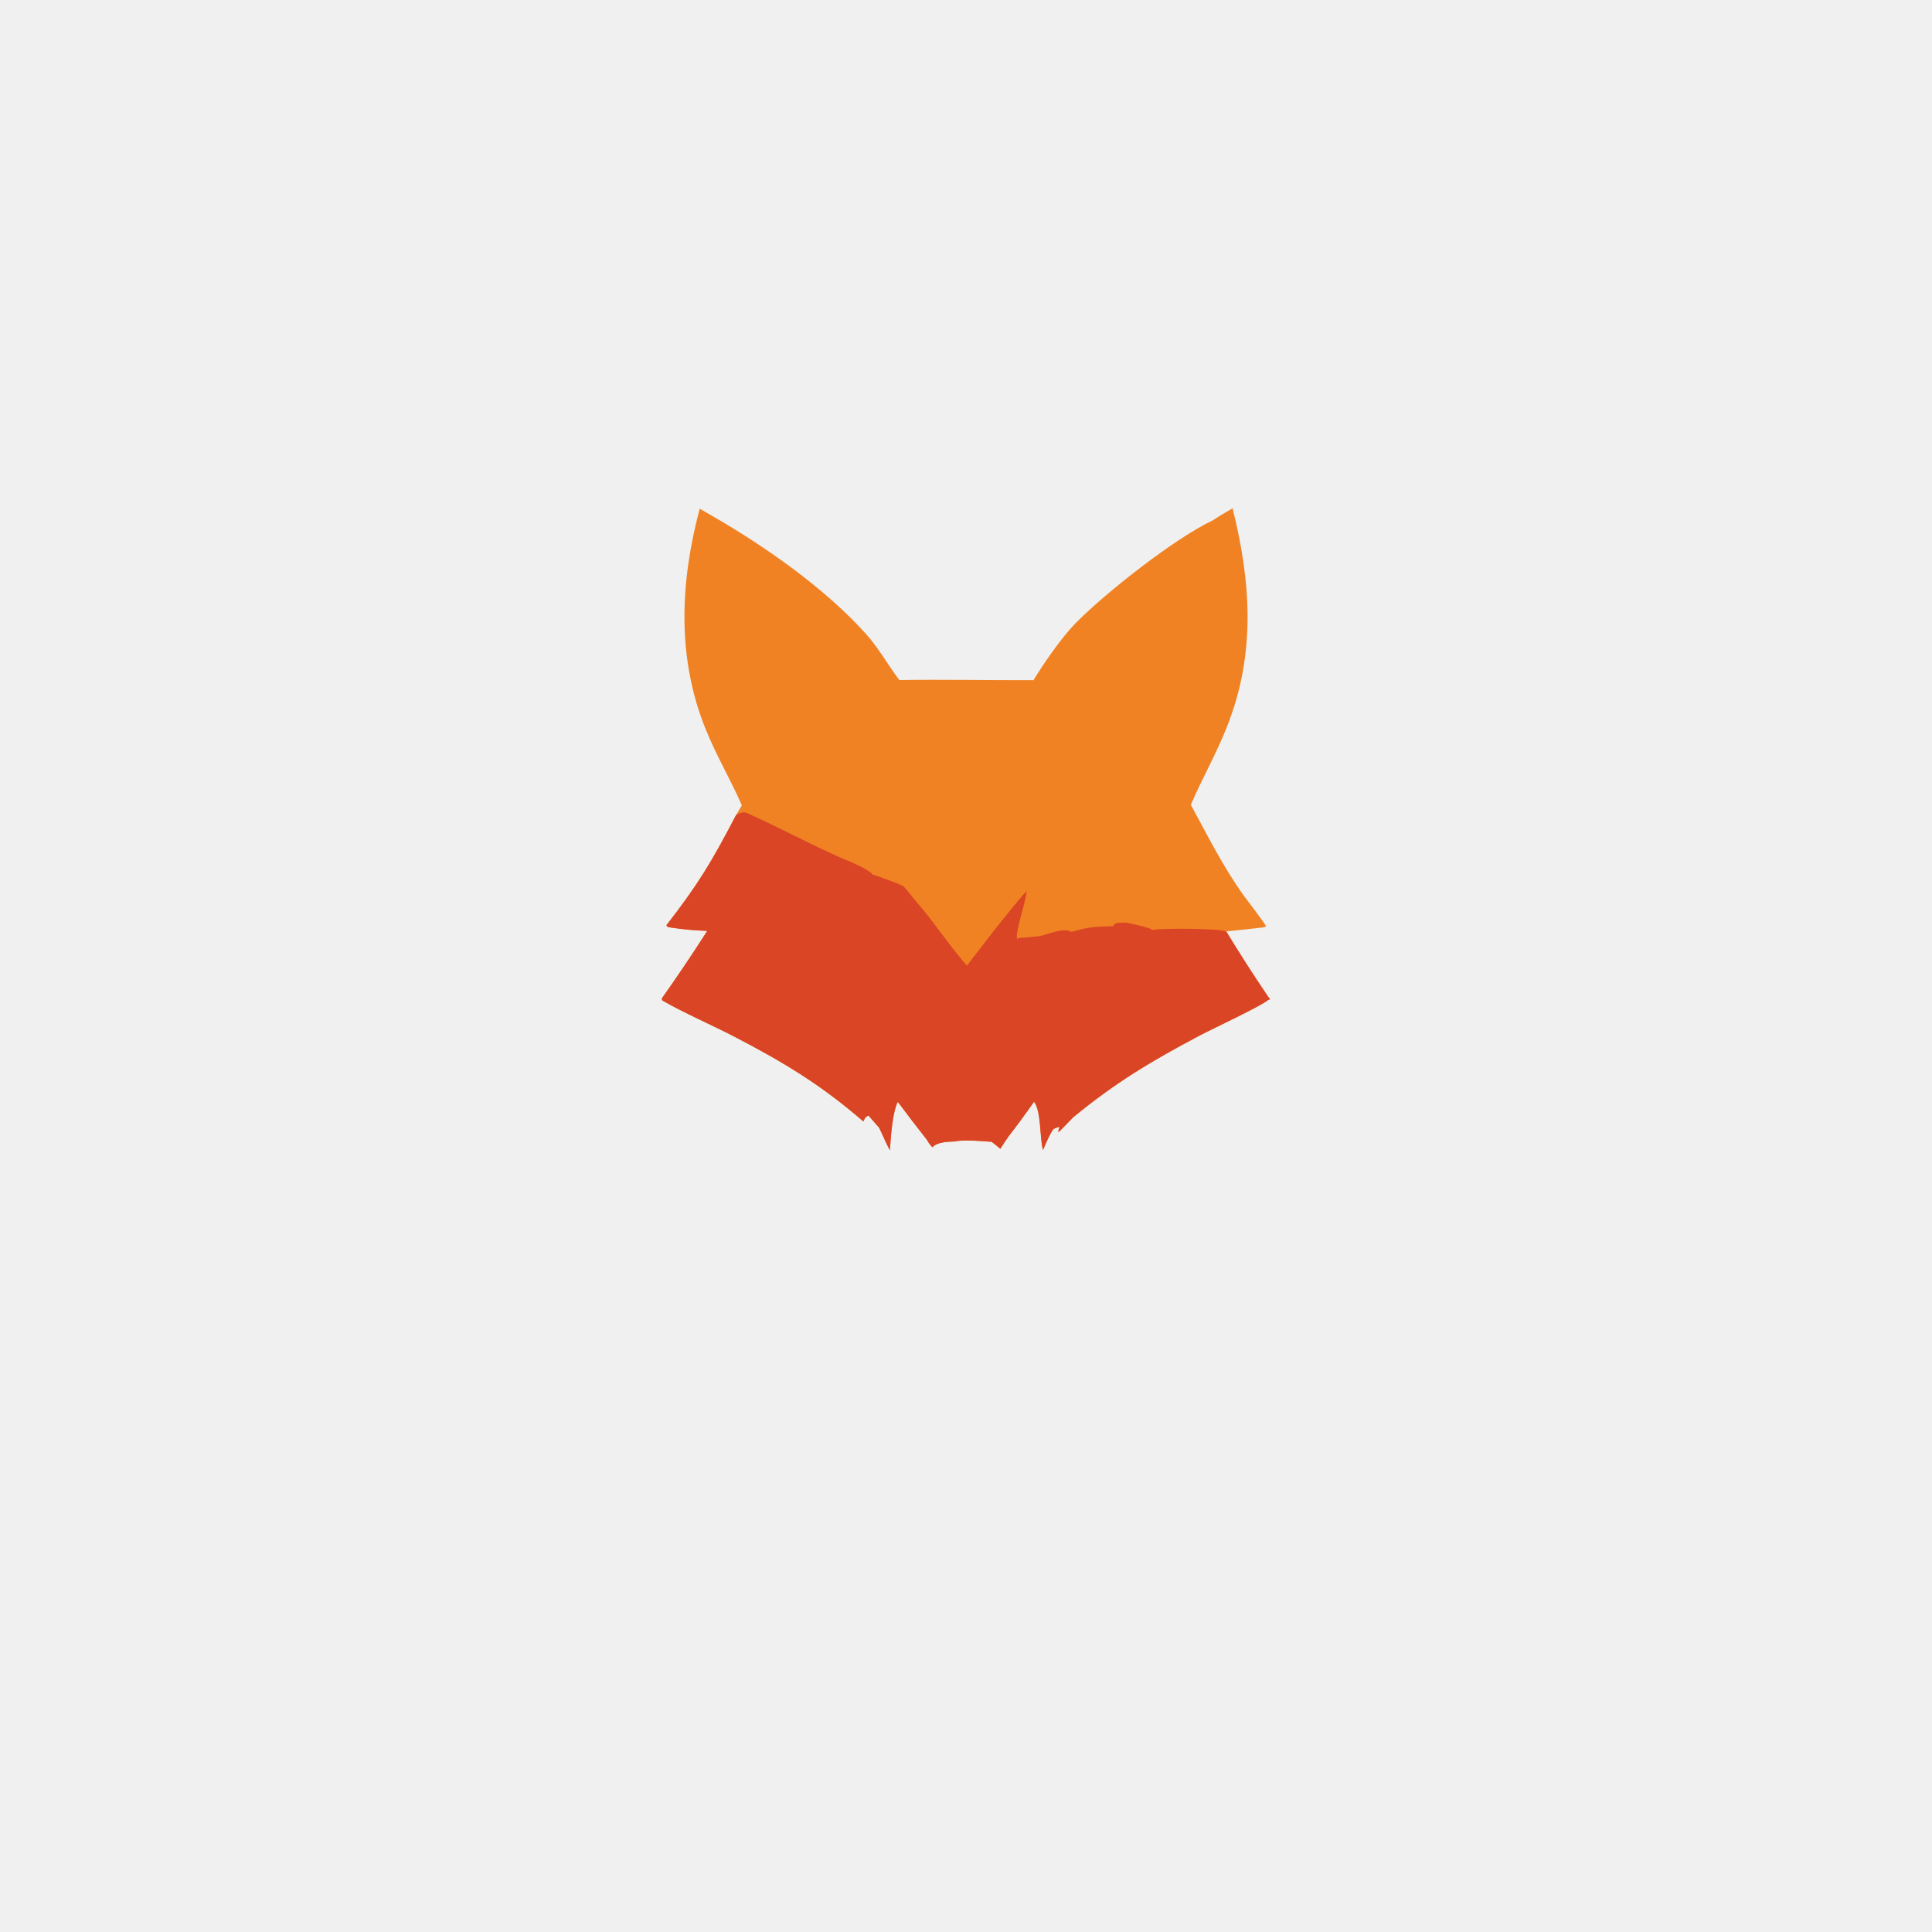
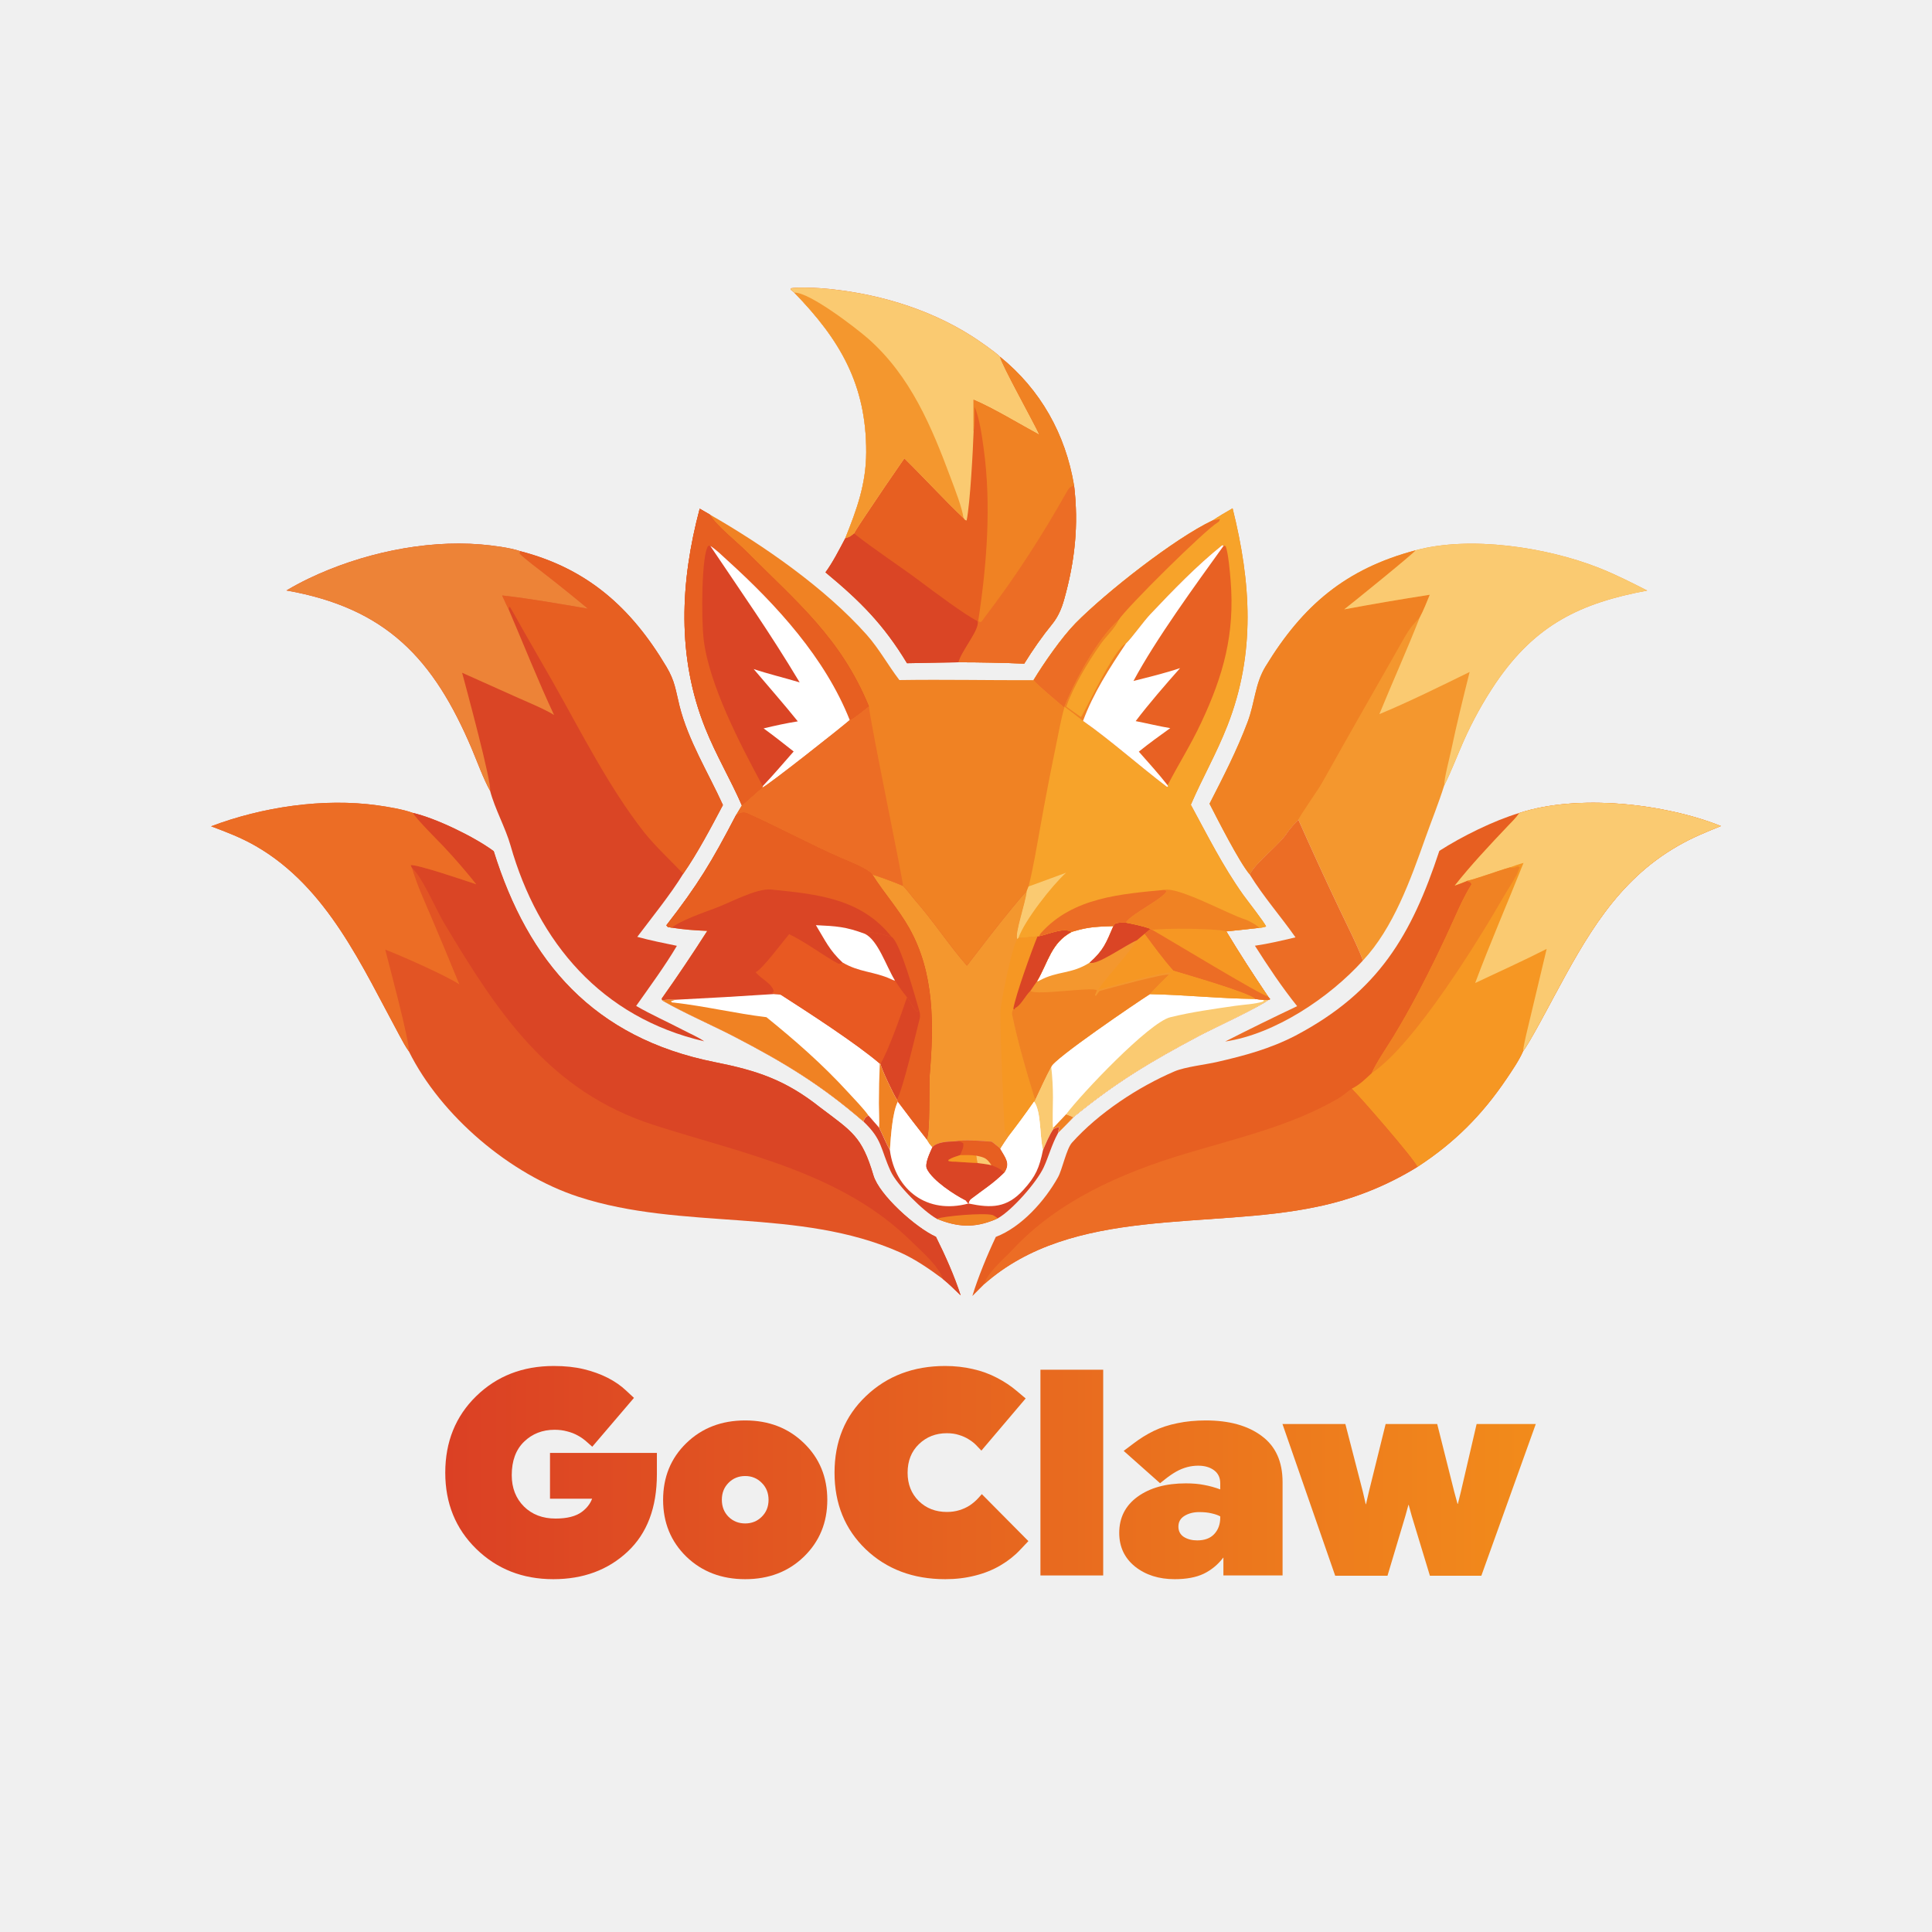
<svg xmlns="http://www.w3.org/2000/svg" width="1024" height="1024" viewBox="0 0 1024 1024" fill="none">
  <g clip-path="url(#clip0_1_7)">
    <path d="M642.66 275.875C646.285 273.484 649.53 271.577 653.305 269.414C663.04 308.476 665.637 346.107 650.568 384.565C644.626 399.73 637.31 412.278 631.161 426.543C639.957 442.735 648.1 459.021 658.812 474.125C660.616 476.668 670.451 489.204 671.06 491.095C669.73 491.435 668.803 491.747 667.418 491.781C661.593 492.455 655.768 493.079 649.937 493.659C657.393 505.997 664 516.185 672.071 528.161L673.171 529.599C672.836 529.743 672.517 529.961 672.154 530.005C668.373 533.299 642.582 545.292 635.936 548.808C609.938 562.579 591.429 573.641 568.866 592.149C567.939 593.074 561.354 599.951 561.025 600.118C560.852 598.92 561.109 598.814 561.511 597.644L561.058 597.282L558.383 598.379C556.25 601.238 554.317 606.154 552.804 609.553C550.972 602.754 551.966 589.318 548.079 583.912C543.751 590.132 539.271 596.234 534.63 602.225C533.089 604.409 531.614 606.639 530.201 608.907C528.649 607.525 527.247 606.455 525.594 605.184C519.735 604.783 511.347 603.941 505.784 605.006C502.131 605.162 496.813 605.29 494.181 608.071C492.605 606.455 492.323 605.886 491.123 603.93C485.941 597.348 480.846 590.7 475.84 583.979C472.89 589.998 472.184 602.665 471.658 609.659C469.873 606.482 467.712 601.3 465.962 597.733L460.289 591.246C458.405 592.277 458.507 592.483 457.597 594.395C435.301 575.085 415.656 563.17 389.19 549.427C378.003 543.62 362.062 536.637 351.646 530.602L351.011 530.228L350.699 529.298C359.039 517.522 367.098 505.546 374.872 493.386C368.514 493.129 362.394 492.7 356.11 491.692C354.096 491.301 354.033 491.669 353.18 490.443C370.072 468.675 377.164 456.894 390.122 431.996L393.204 426.865C387.21 413.081 379.712 400.66 373.847 386.055C358.63 348.158 360.538 308.35 370.861 269.622L376.217 272.714C404.723 289.034 437.337 311.681 459.389 336.462C465.92 343.801 470.852 352.878 476.695 360.445C500.919 360.091 523.835 360.586 547.772 360.517C553.161 351.602 562.79 337.705 570.167 330.225C586.152 314.015 622.627 285.334 642.66 275.875Z" fill="#F08223" />
    <path d="M390.122 431.996C392.298 430.884 393.79 429.99 396.235 431.078C413.102 438.581 429.309 447.517 446.267 454.885C451.166 457.013 458.206 459.632 462.157 463.025L462.328 463.483C466.293 464.707 474.766 467.792 478.595 469.539C480.41 471.138 483.367 475.284 485.256 477.436C494.702 488.196 503.142 501.193 512.492 511.815C520.316 501.634 528.213 491.246 536.367 481.34C538.026 479.325 542.377 473.996 544.181 472.326C543.667 478.209 537.663 495.18 539.176 497.66L539.785 497.159C543.013 496.991 546.627 496.562 549.905 496.289L550.715 496.211C555.524 495.208 563.694 491.385 567.972 493.926L569.749 493.414C577.411 491.145 582.169 491.162 590.083 490.844L590.759 489.73C592.351 488.825 594.764 489.028 596.702 488.998C601.058 489.858 605.604 490.772 609.798 492.271L610.748 492.873C616.154 491.903 645.229 492.043 649.937 493.659C657.393 505.997 664 516.185 672.071 528.161L673.171 529.599C672.836 529.743 672.517 529.961 672.154 530.005C668.373 533.299 642.582 545.292 635.936 548.808C609.938 562.579 591.429 573.641 568.866 592.149C567.939 593.074 561.354 599.951 561.025 600.118C560.852 598.92 561.109 598.814 561.511 597.644L561.058 597.282L558.383 598.379C556.25 601.238 554.317 606.154 552.804 609.553C550.972 602.754 551.966 589.318 548.079 583.912C543.751 590.132 539.271 596.234 534.63 602.225C533.089 604.409 531.614 606.639 530.201 608.907C528.649 607.525 527.247 606.455 525.594 605.184C519.735 604.783 511.347 603.941 505.784 605.006C502.131 605.162 496.813 605.29 494.181 608.071C492.605 606.455 492.323 605.886 491.123 603.93C485.941 597.348 480.846 590.7 475.84 583.979C472.89 589.998 472.184 602.665 471.658 609.659C469.873 606.482 467.712 601.3 465.962 597.733L460.289 591.246C458.405 592.277 458.507 592.483 457.597 594.395C435.301 575.085 415.656 563.17 389.19 549.427C378.003 543.62 362.062 536.637 351.646 530.602L351.011 530.228L350.699 529.298C359.039 517.522 367.098 505.546 374.872 493.386C368.514 493.129 362.394 492.7 356.11 491.692C354.096 491.301 354.033 491.669 353.18 490.443C370.072 468.675 377.164 456.894 390.122 431.996Z" fill="#DA4525" />
+     <path d="M596.701 488.998C601.058 489.858 605.604 490.772 609.798 492.271L610.748 492.873C616.154 491.903 645.229 492.043 649.937 493.659C657.393 505.997 664 516.185 672.07 528.161L673.171 529.599C672.836 529.743 672.517 529.961 672.154 530.005C668.373 533.299 642.582 545.292 635.936 548.808C609.938 562.579 591.429 573.641 568.866 592.149C567.939 593.074 561.354 599.951 561.025 600.118C560.852 598.92 561.109 598.814 561.511 597.644L561.058 597.282L558.383 598.379C556.25 601.238 554.317 606.154 552.804 609.553C550.972 602.754 551.966 589.318 548.079 583.912L548.766 582.736C548.542 582.33 548.207 581.733 548.062 581.254C543.728 567.043 539.377 552.191 536.39 537.657C536.183 536.659 536.674 535.573 537.071 534.77L537.937 534.988L537.942 534.347C541.019 533.093 543.214 528.111 546.074 525.274C547.236 523.535 548.347 521.847 549.587 520.169C555.669 509.759 557.076 499.834 567.972 493.926L569.748 493.414C577.411 491.145 582.169 491.162 590.083 490.844L590.759 489.73C592.351 488.825 594.764 489.028 596.701 488.998Z" fill="#F4972E" />
+     <path d="M609.474 526.912C628.128 527.286 646.43 529.259 665.173 529.465C666.81 529.688 668.183 529.888 669.848 529.961L672.154 530.005C668.373 533.299 642.582 545.292 635.936 548.808C609.938 562.579 591.429 573.641 568.866 592.149C567.939 593.074 561.354 599.951 561.025 600.118C560.852 598.92 561.109 598.814 561.511 597.644L561.058 597.282L558.383 598.379C556.25 601.238 554.317 606.154 552.804 609.553C550.972 602.754 551.966 589.318 548.079 583.912L548.766 582.736C551.441 577.002 554.172 570.977 557.166 565.427C558.288 561.37 602.555 531.293 609.474 526.912Z" fill="white" />
+     <path d="M669.848 529.961L672.154 530.005C668.373 533.299 642.582 545.292 635.936 548.808C609.938 562.579 591.429 573.641 568.866 592.149C567.671 591.553 566.308 591.09 565.046 590.611C573.088 579.85 608.994 541.959 620.27 539.162C631.345 536.409 643.425 534.753 654.718 533.109C659.499 532.413 664.922 532.268 669.513 530.83L669.848 529.961Z" fill="#FACA71" />
+     <path d="M548.766 582.736C551.441 577.002 554.172 570.977 557.166 565.427C557.774 570.788 558.082 576.183 558.087 581.583C558.098 584.157 557.724 596.234 558.154 597.9L558.383 598.379C556.25 601.238 554.317 606.154 552.804 609.553C550.972 602.754 551.966 589.318 548.079 583.912L548.766 582.736Z" fill="#FACA71" />
+     <path d="M565.046 590.611C566.308 591.09 567.671 591.553 568.866 592.149C567.939 593.074 561.354 599.951 561.025 600.118C560.852 598.92 561.109 598.814 561.511 597.644L561.058 597.282L558.383 598.379L558.154 597.9L565.046 590.611Z" fill="#F08223" />
+     <path d="M546.074 525.274C549.978 527.687 577.808 522.995 581.393 524.834L580.315 527.609L580.885 527.782L582.711 525.285C587.201 524.014 617.388 515.755 619.494 516.653C616.573 519.634 612.11 523.886 609.474 526.912C602.555 531.293 558.288 561.37 557.166 565.427C554.172 570.977 551.441 577.002 548.766 582.736C548.542 582.329 548.207 581.733 548.062 581.254C543.728 567.043 539.377 552.191 536.39 537.657C536.183 536.659 536.674 535.573 537.071 534.77L537.937 534.988L537.942 534.347C541.019 533.093 543.214 528.111 546.074 525.274Z" fill="#F08223" />
+     <path d="M609.798 492.271L610.748 492.873C616.154 491.903 645.229 492.043 649.937 493.659C657.393 505.997 664 516.185 672.07 528.161L673.171 529.599C672.836 529.743 672.517 529.961 672.154 530.005L669.848 529.961C668.183 529.888 666.809 529.688 665.173 529.465C662.894 526.372 627.659 516.263 621.867 514.479C616.349 508.31 611.53 501.606 606.609 494.957L609.798 492.271Z" fill="#F69723" />
+     <path d="M609.798 492.271L610.748 492.873C618.315 497.136 669.004 527.927 672.07 528.161L673.171 529.599C672.836 529.743 672.517 529.961 672.154 530.005L669.848 529.961C668.183 529.888 666.809 529.688 665.173 529.465C662.894 526.372 627.659 516.263 621.867 514.479C616.349 508.31 611.53 501.606 606.609 494.957L609.798 492.271Z" fill="#EC6D25" />
+     <path d="M606.609 494.957C611.53 501.606 616.349 508.31 621.867 514.479C627.659 516.263 662.894 526.372 665.173 529.465C646.43 529.259 628.128 527.286 609.474 526.912C612.11 523.886 616.573 519.634 619.494 516.653L620.354 516.196L620.46 515.488C617.036 514.841 587.76 523.05 581.957 524.566C586.945 517.461 599.304 504.108 602.566 498.368C603.928 497.248 605.28 496.111 606.609 494.957Z" fill="#F69723" />
+     <path d="M567.972 493.926L569.748 493.414C577.411 491.145 582.169 491.162 590.083 490.844C586.219 499.822 585.012 503.54 577.484 510.255C567.727 516.441 560.589 514.501 551.056 519.656C550.123 520.164 550.536 520.024 549.587 520.169C555.669 509.759 557.076 499.834 567.972 493.926Z" fill="white" />
+     <path d="M596.702 488.998C601.058 489.858 605.604 490.772 609.798 492.271L606.609 494.957C605.28 496.111 603.928 497.248 602.566 498.368C596.338 501.021 581.522 511.804 577.484 510.255C585.012 503.54 586.219 499.822 590.083 490.844L590.759 489.73C592.351 488.825 594.764 489.028 596.702 488.998Z" fill="#DA4525" />
+     <path d="M462.328 463.483C466.293 464.707 474.766 467.792 478.595 469.539C480.41 471.138 483.367 475.284 485.256 477.436C494.702 488.196 503.142 501.193 512.491 511.815C520.316 501.634 528.213 491.246 536.367 481.34C538.026 479.325 542.377 473.996 544.18 472.326C543.667 478.209 537.663 495.18 539.176 497.66L539.785 497.159C543.013 496.991 546.627 496.562 549.905 496.289L550.715 496.211C555.524 495.208 563.694 491.385 567.972 493.926C557.076 499.834 555.669 509.759 549.587 520.169C548.347 521.847 547.235 523.535 546.074 525.274C543.214 528.111 541.019 533.093 537.942 534.347L537.936 534.988L537.071 534.77C536.674 535.573 536.183 536.659 536.389 537.657C539.377 552.191 543.728 567.043 548.062 581.254C548.207 581.733 548.542 582.33 548.766 582.736L548.079 583.912C543.75 590.132 539.271 596.234 534.63 602.225C533.089 604.409 531.614 606.639 530.201 608.907C528.649 607.525 527.247 606.455 525.594 605.184C519.735 604.783 511.347 603.941 505.784 605.006C502.131 605.162 496.813 605.29 494.181 608.071C492.605 606.455 492.322 605.886 491.123 603.93C493.17 600.23 492.287 575.597 492.77 569.735C494.962 543.146 495.383 515.722 481.815 491.736C476.29 481.971 468.542 473.265 462.602 463.919L462.328 463.483Z" fill="#F4972E" />
+     <path d="M550.715 496.211C555.524 495.208 563.694 491.385 567.972 493.926C557.076 499.834 555.669 509.759 549.587 520.169C548.347 521.847 547.235 523.535 546.074 525.274C543.214 528.111 541.019 533.093 537.942 534.347L537.936 534.988L537.071 534.77C536.674 535.573 536.183 536.659 536.39 537.657C539.377 552.191 543.728 567.043 548.062 581.254C548.207 581.733 548.542 582.33 548.766 582.736L548.079 583.912C543.75 590.132 539.271 596.234 534.63 602.225C533.044 600.742 532.536 600.118 532.419 597.744C531.436 577.882 530.453 556.878 530.218 537.1C530.151 531.683 536.546 501.355 539.176 497.66L539.785 497.159C543.013 496.991 546.627 496.562 549.905 496.289L550.715 496.211Z" fill="#F69723" />
+     <path d="M550.715 496.211C555.524 495.208 563.694 491.385 567.972 493.926C557.076 499.834 555.669 509.759 549.587 520.169C548.347 521.847 547.236 523.535 546.074 525.274C543.214 528.111 541.019 533.093 537.942 534.347L537.937 534.988L537.071 534.77C538.199 527.681 546.906 503.528 549.905 496.289L550.715 496.211Z" fill="#DA4525" />
+     <path d="M390.122 431.996C392.298 430.884 393.79 429.99 396.235 431.078C413.102 438.581 429.309 447.517 446.267 454.885C451.166 457.013 458.206 459.632 462.157 463.025L462.328 463.483L462.602 463.919C468.542 473.265 476.29 481.971 481.815 491.736C495.383 515.722 494.963 543.146 492.77 569.735C492.287 575.597 493.17 600.23 491.123 603.93C485.941 597.348 480.846 590.7 475.84 583.979L475.403 582.892C473.658 580.234 467.282 566.931 466.627 563.833C470.448 557.848 478.255 535.918 480.68 528.584C478.062 525.274 476.582 523.296 474.367 519.729C469.569 511.86 465.421 498.485 458.443 494.957C461.853 493.074 467.975 495.52 472.444 496.462C456.411 476.158 432.981 473.901 408.732 471.481C400.851 470.694 386.76 478.587 378.823 481.46C373.169 483.507 360.184 488.14 356.11 491.692C354.096 491.301 354.033 491.669 353.18 490.443C370.072 468.675 377.164 456.894 390.122 431.996Z" fill="#E75F21" />
+     <path d="M480.68 528.584C482.516 530.891 483.885 534.168 485.924 536.158L487.184 535.5C487.513 536.732 487.828 538.42 487.516 539.635C485.375 547.967 478.725 576.818 475.403 582.892C473.658 580.234 467.282 566.931 466.627 563.833C470.448 557.848 478.255 535.918 480.68 528.584Z" fill="#DA4525" />
+     <path d="M458.443 494.957C461.853 493.074 467.975 495.52 472.444 496.462C477.086 499.098 485.247 529.052 487.184 535.5L485.924 536.158C483.885 534.168 482.516 530.891 480.68 528.584C478.062 525.274 476.582 523.296 474.367 519.729C469.569 511.86 465.421 498.485 458.443 494.957Z" fill="#DA4525" />
+     <path d="M410.481 526.857C411.344 526.868 413.448 526.963 414.078 527.369C428.552 536.665 453.973 553.127 466.312 563.722L466.627 563.833C467.282 566.932 473.658 580.234 475.403 582.892L475.84 583.979C472.89 589.998 472.184 602.665 471.658 609.659C469.873 606.482 467.712 601.3 465.962 597.733L460.289 591.246C458.405 592.277 458.507 592.483 457.597 594.395C435.301 575.085 415.656 563.17 389.19 549.427C378.003 543.62 362.062 536.637 351.646 530.602L351.011 530.228C353.183 529.749 355.71 529.888 357.966 529.894C375.479 529.025 392.984 528.01 410.481 526.857Z" fill="white" />
+     <path d="M351.011 530.228C353.183 529.749 355.71 529.888 357.966 529.894L355.561 530.73C356.585 531.594 355.896 531.248 357.298 531.41C373.63 533.271 389.885 537.172 406.229 539.134C421.432 551.439 435.921 564.112 449.136 578.54C452.006 581.677 458.008 587.863 460.289 591.246C458.405 592.277 458.507 592.483 457.597 594.395C435.301 575.085 415.656 563.17 389.19 549.427C378.003 543.62 362.062 536.637 351.646 530.602L351.011 530.228Z" fill="#F08223" />
+     <path d="M466.312 563.722L466.627 563.833C467.282 566.931 473.658 580.234 475.403 582.892L475.84 583.979C472.89 589.998 472.184 602.665 471.658 609.659C469.873 606.482 467.712 601.3 465.962 597.733C466.169 595.766 465.85 587.39 465.841 584.793C465.848 577.765 466.005 570.743 466.312 563.722Z" fill="#F08223" />
+     <path d="M410.481 526.857L409.14 526.299L410.115 525.508C409.38 521.289 403.108 518.731 400.5 515.259C403.574 514.329 415.131 498.769 418.258 495.13C427.62 499.666 435.018 505.646 444.004 510.595C445.041 511.163 445.673 510.606 446.559 510.149C455.529 515.415 462.974 514.808 472.025 518.86C472.956 519.278 473.364 519.584 474.367 519.729C476.582 523.296 478.062 525.274 480.68 528.584C478.255 535.918 470.448 557.848 466.627 563.833L466.312 563.722C453.973 553.127 428.552 536.665 414.078 527.369C413.448 526.963 411.344 526.868 410.481 526.857Z" fill="#E85922" />
+     <path d="M432.448 490.36C443.288 490.884 448.196 491.129 458.443 494.957C465.421 498.485 469.569 511.86 474.367 519.729C473.364 519.584 472.956 519.278 472.025 518.86C462.974 514.808 455.529 515.415 446.559 510.149C439.486 503.501 437.534 498.713 432.448 490.36Z" fill="white" />
+     <path d="M642.66 275.875C646.285 273.484 649.53 271.577 653.305 269.414C663.04 308.476 665.637 346.107 650.568 384.564C644.626 399.73 637.31 412.278 631.161 426.543C639.957 442.735 648.1 459.021 658.812 474.125C660.616 476.668 670.451 489.204 671.06 491.095C669.73 491.435 668.803 491.747 667.418 491.781C661.593 492.455 655.768 493.079 649.937 493.659C645.229 492.043 616.154 491.903 610.748 492.873L609.798 492.271C605.604 490.772 601.058 489.858 596.702 488.998C594.764 489.028 592.351 488.825 590.759 489.73L590.083 490.844C582.169 491.162 577.411 491.145 569.748 493.414L567.972 493.926C563.694 491.385 555.524 495.208 550.715 496.211L549.905 496.289C546.627 496.562 543.013 496.991 539.785 497.159L539.176 497.66C537.663 495.18 543.667 478.209 544.181 472.326L545.147 469.869C547.587 460.531 549.654 447.817 551.419 438.107C553.96 423.846 556.702 409.62 559.64 395.434C560.997 388.783 562.365 381.084 564.231 374.62C567.369 376.79 570.96 379.723 574.027 382.102C579.466 367.377 588.078 354.02 596.785 341.054C590.519 343.399 573.976 379.617 572.904 380.042C570.346 378.178 567.771 376.336 565.18 374.517C568.983 363.548 576.735 350.8 583.465 341.214C586.079 337.5 591.29 332.575 592.893 328.614C581.801 338.228 569.296 361.53 564.007 374.986C561.025 372.429 549.827 363.117 547.772 360.517C553.161 351.602 562.79 337.705 570.167 330.225C586.152 314.015 622.627 285.334 642.66 275.875Z" fill="#F7A32A" />
+     <path d="M596.785 341.054C599.863 338.149 605.917 329.531 609.687 325.543C621.694 312.853 634.098 299.983 647.731 289.014L648.58 289.215L649.658 289.484C651.065 293.404 651.898 303.326 652.25 307.633C654.551 335.927 648.48 357.827 636.634 383.071C631.021 395.04 624.665 404.93 618.851 416.21L619.097 416.906L618.5 417.039C604.303 406.307 588.14 391.911 574.027 382.102C579.466 367.377 588.078 354.02 596.785 341.054Z" fill="#E86123" />
+     <path d="M596.785 341.054C599.863 338.149 605.917 329.531 609.687 325.543C621.694 312.853 634.098 299.983 647.731 289.014L648.58 289.215C633.462 310.253 612.797 338.506 600.762 360.93C609.072 358.823 617.343 356.83 625.481 354.113C618.036 362.466 608.67 373.297 601.935 382.204C607.514 383.278 614.936 385.08 620.259 385.921C614.49 390.073 609.128 393.918 603.593 398.391C608.486 403.919 614.333 410.407 618.851 416.21L619.097 416.906L618.5 417.039C604.303 406.307 588.14 391.911 574.027 382.102C579.466 367.377 588.078 354.02 596.785 341.054Z" fill="white" />
+     <path d="M642.66 275.875C643.973 275.583 645.296 275.307 646.62 275.048C646.257 276.01 646.363 276.336 645.453 276.865C638.834 280.705 596.707 322.336 592.893 328.614C581.801 338.228 569.296 361.53 564.007 374.986C561.025 372.429 549.827 363.117 547.772 360.517C553.161 351.602 562.79 337.705 570.167 330.225C586.152 314.015 622.627 285.334 642.66 275.875Z" fill="#EC6D25" />
+     <path d="M617.154 471.644C624.95 470.068 651.25 484.649 659.728 487.235C661.604 487.809 666.1 490.243 667.418 491.781C661.593 492.455 655.768 493.079 649.937 493.659C645.229 492.043 616.154 491.903 610.748 492.873L609.798 492.271C605.604 490.772 601.058 489.858 596.702 488.998C599.958 484.091 616.104 476.698 618.421 472.26L617.154 471.644Z" fill="#F08223" />
+     <path d="M550.715 496.211C551.162 495.375 551.296 495.002 551.927 494.305C568.872 475.574 594.311 473.868 617.154 471.644L618.421 472.26C616.104 476.698 599.958 484.091 596.701 488.998C594.764 489.028 592.351 488.825 590.759 489.73L590.083 490.845C582.169 491.162 577.411 491.145 569.748 493.414L567.972 493.926C563.694 491.385 555.524 495.208 550.715 496.211Z" fill="#EC6D25" />
+     <path d="M545.147 469.869L565.018 462.578C557.668 469.242 543.052 487.806 539.785 497.159L539.176 497.66C537.663 495.18 543.667 478.209 544.181 472.326L545.147 469.869Z" fill="#FACA71" />
+     <path d="M370.861 269.622L376.217 272.714C379.333 278.362 390.403 287.099 395.291 292.006C422.354 319.175 445.533 337.951 460.526 374.387C458.794 375.697 451.677 381.572 450.385 381.649C446.375 385.214 406.371 416.805 404.113 417.425C400.796 420.095 395.915 424.883 393.203 426.865C387.21 413.081 379.712 400.66 373.847 386.055C358.63 348.158 360.538 308.35 370.861 269.622Z" fill="#DA4525" />
+     <path d="M370.861 269.622L376.217 272.714C379.333 278.362 390.403 287.099 395.291 292.006C422.354 319.175 445.533 337.951 460.526 374.387C458.794 375.697 451.677 381.572 450.385 381.649C437.388 348.812 411.732 320.727 385.794 297.218C382.936 294.628 379.643 291.324 376.453 289.319L375.37 289.332C371.831 293.751 371.616 327.628 372.959 338.921C375.805 362.85 392.317 394.548 404.053 416.25C404.175 416.336 404.297 416.423 404.42 416.509L404.113 417.425C400.796 420.095 395.915 424.883 393.203 426.865C387.21 413.081 379.712 400.66 373.847 386.055C358.63 348.158 360.538 308.35 370.861 269.622Z" fill="#E75F21" />
+     <path d="M376.453 289.319C379.643 291.324 382.936 294.628 385.794 297.218C411.732 320.727 437.388 348.812 450.385 381.649C446.375 385.214 406.371 416.805 404.113 417.425L404.42 416.509C409.749 410.961 415.505 404.132 420.654 398.303C415.388 394.167 410.153 389.979 404.722 386.064C411.189 384.525 416.262 383.395 422.85 382.334C415.474 373.132 407.127 363.694 399.468 354.608C406.494 357.016 416.306 359.402 423.839 361.672C407.627 334.653 393.715 315.034 376.453 289.319Z" fill="white" />
+     <path d="M460.526 374.387C461.559 384.664 479.05 468.118 478.595 469.539C474.766 467.792 466.293 464.707 462.328 463.483L462.157 463.025C458.206 459.632 451.166 457.013 446.267 454.885C429.309 447.517 413.102 438.581 396.235 431.078C393.79 429.99 392.298 430.884 390.122 431.996L393.203 426.865C395.915 424.883 400.796 420.095 404.113 417.425C406.371 416.805 446.375 385.214 450.385 381.649C451.677 381.572 458.794 375.697 460.526 374.387Z" fill="#EC6D25" />
+     <path d="M805.277 430.896C836.14 420.799 881.914 425.77 912.112 437.823C903.729 441.235 897.144 443.853 889.23 448.398C856.905 466.968 840.563 496.796 823.624 528.25C820.586 533.884 810.661 552.737 807.266 557.162C805.283 561.799 801.412 567.489 798.514 571.774C785.44 591.129 770.868 605.708 751.254 618.492C734.94 628.579 716.973 635.718 698.18 639.58C640.577 651.857 568.592 639.012 521.584 680.675L515.373 686.911C518.339 677.069 523.416 664.82 527.805 655.58C541.31 650.447 553.742 636.576 560.768 623.948C563.046 619.858 565.213 608.923 568.168 605.635C582.281 589.903 603.219 576.088 622.666 567.784C628.245 565.466 639.063 564.24 644.983 562.88C659.795 559.469 673.092 555.903 686.675 548.881C730.679 525.659 748.21 495.476 762.882 450.973C774.728 443.357 791.879 434.855 805.277 430.896Z" fill="#E75F21" />
+     <path d="M805.277 430.896C836.14 420.799 881.914 425.77 912.112 437.823C903.729 441.235 897.144 443.853 889.23 448.398C856.905 466.968 840.563 496.796 823.624 528.25C820.586 533.884 810.661 552.737 807.266 557.162C805.283 561.799 801.413 567.489 798.514 571.774C785.44 591.129 770.868 605.708 751.254 618.492C749.294 613.972 720.85 581.343 716.421 577.024C720.576 575.074 723.737 571.83 727.077 568.737C729.221 563.66 735.231 554.805 738.347 549.75C743.066 542.004 747.534 534.101 751.734 526.06C758.492 513.236 764.926 499.939 770.846 486.712C773.46 480.859 776.029 475.175 779.38 469.684L779.927 468.808L779.609 467.703L777.498 466.897C775.649 467.716 773.007 468.63 771.058 469.373C779.732 458.413 789.455 448.073 799.078 437.934C801.256 435.641 803.512 433.523 805.277 430.896Z" fill="#F69723" />
+     <path d="M805.277 430.896C836.14 420.799 881.914 425.77 912.112 437.823C903.729 441.235 897.144 443.853 889.23 448.398C856.905 466.968 840.563 496.796 823.624 528.25C820.586 533.884 810.661 552.737 807.266 557.162C807.517 553.601 809.868 544.501 810.762 540.666L819.759 502.943C807.612 509.135 794.286 515.165 781.871 521.016C789.796 499.783 799.078 478.497 807.489 457.373C804.937 458.04 802.619 458.906 800.134 459.78C794.052 461.517 782.496 465.823 777.498 466.897C775.649 467.716 773.007 468.63 771.058 469.373C779.732 458.413 789.455 448.073 799.078 437.934C801.256 435.641 803.512 433.523 805.277 430.896Z" fill="#FACA71" />
+     <path d="M800.134 459.78C802.267 460.014 802.446 460.038 804.406 459.202L805.506 459.607C805.266 460.181 803.937 463.567 803.836 463.752C802.021 467.221 799.29 471.209 797.347 474.602C783.792 498.195 749.511 553.902 727.077 568.737C729.221 563.66 735.231 554.805 738.347 549.75C743.066 542.004 747.534 534.101 751.734 526.06C758.492 513.236 764.926 499.939 770.846 486.712C773.46 480.859 776.029 475.175 779.38 469.684L779.927 468.807L779.609 467.703L777.498 466.897C782.496 465.823 794.052 461.517 800.134 459.78Z" fill="#F08223" />
+     <path d="M521.584 680.675C523.365 674.5 532.039 667.3 536.484 662.524C560.734 636.481 593.965 621.903 627.452 611.738C655.455 603.239 683.603 597.042 709.222 582.263C711.807 580.775 713.947 578.707 716.421 577.024C720.85 581.343 749.294 613.972 751.254 618.492C734.94 628.579 716.974 635.718 698.18 639.58C640.577 651.857 568.592 639.012 521.584 680.675Z" fill="#EC6D25" />
+     <path d="M111.895 437.957C138.945 427.703 171.493 422.848 200.096 426.855C205.631 427.631 213.575 428.941 218.811 430.85C230.912 433.607 251.439 443.519 261.69 451.142C279.97 509.82 314.648 550.157 378.928 562.958C401.392 567.433 416.373 572.421 434.664 586.927C451.804 599.867 456.832 602.336 462.946 622.978C466.034 633.4 485.381 650.704 496.071 655.53C500.741 664.82 506.013 676.64 509.174 686.582C506.125 683.651 502.991 680.519 499.713 677.877C492.632 672.588 485.24 667.484 477.157 663.839C423.332 639.875 361.932 652.398 306.535 634.314C270.534 622.56 233.771 591.614 216.696 557.218C214.999 554.905 213.318 551.74 211.921 549.165C191.955 512.384 173.624 470.377 135.663 448.478C127.824 443.956 120.299 441.116 111.895 437.957Z" fill="#E25424" />
+     <path d="M218.811 430.85C230.912 433.607 251.439 443.519 261.691 451.142C279.97 509.82 314.648 550.157 378.928 562.958C401.392 567.433 416.373 572.421 434.664 586.927C451.804 599.867 456.832 602.336 462.946 622.978C466.034 633.4 485.382 650.704 496.071 655.53C500.741 664.82 506.013 676.64 509.174 686.582C506.125 683.651 502.991 680.519 499.713 677.877C497.867 671.379 488.44 663.226 483.529 658.417C446.643 621.641 394.577 611.654 346.786 596.357C290.976 578.501 263.709 536.632 235.253 489.007C231.469 482.673 223.434 464.153 218.425 460.157C218.149 459.848 217.836 458.991 217.646 458.556C220.604 457.875 247.453 467.026 252.413 468.684C246.869 461.715 241.037 454.98 234.93 448.495C231.625 445.016 220.829 434.336 218.811 430.85Z" fill="#DA4525" />
+     <path d="M111.895 437.957C138.945 427.703 171.493 422.848 200.096 426.855C205.631 427.631 213.575 428.941 218.811 430.85C220.829 434.336 231.625 445.016 234.93 448.495C241.037 454.98 246.869 461.715 252.413 468.684C247.453 467.026 220.604 457.875 217.646 458.556C217.836 458.991 218.149 459.848 218.425 460.157C221.05 469.175 225.035 477.671 228.677 486.267C233.685 498.056 238.612 509.876 243.456 521.735C236.596 517.165 212.608 506.521 204.188 503.317C206.284 511.62 217.157 552.007 216.696 557.218C214.999 554.905 213.318 551.74 211.921 549.165C191.955 512.384 173.624 470.377 135.663 448.478C127.824 443.956 120.299 441.116 111.895 437.957Z" fill="#EC6D25" />
+     <path d="M151.82 312.957C155.673 310.674 159.624 308.561 163.662 306.624C190.966 293.514 224.742 286.053 254.851 288.565C260.603 289.045 270.223 290.213 275.691 292.111C311.421 301.349 334.599 322.136 353.215 353.391C357.764 361.029 358.047 365.605 360.129 373.994C364.702 392.416 375.422 409.595 383.176 426.682C377.139 438.122 369.574 452.459 362.138 463.101C355.607 473.821 345.486 486.316 337.772 496.557C344.69 498.457 351.738 499.834 358.763 501.305C352.604 511.771 344.244 523.151 337.172 533.16C344.98 537.707 353.99 541.697 362.012 545.91C365.535 547.761 370.072 549.678 373.255 551.918C318.781 539.323 285.165 499.471 270.57 448.062C267.926 438.749 262.315 428.805 259.762 419.135C256.538 413.583 252.699 403.131 250.145 397.097C229.889 349.241 204.815 322.307 151.82 312.957Z" fill="#DA4525" />
+     <path d="M275.691 292.111C311.421 301.349 334.599 322.136 353.215 353.391C357.764 361.029 358.047 365.605 360.129 373.994C364.702 392.416 375.422 409.595 383.176 426.682C377.139 438.122 369.574 452.459 362.138 463.101C356.05 456.736 346.685 447.861 341.416 441.142C322.654 417.217 308.145 388.156 293.102 361.618L277.754 334.837C276.959 333.42 270.527 321.854 270.124 321.492L269.526 322.816C268.403 320.737 267.155 317.797 266.138 315.593C281.168 317.287 296.64 320.056 311.577 322.599C304.325 316.539 296.966 310.605 289.505 304.802C285.847 301.933 278.52 296.507 275.442 293.44L275.691 292.111Z" fill="#E75F21" />
+     <path d="M151.82 312.957C155.673 310.674 159.624 308.561 163.662 306.624C190.966 293.514 224.742 286.053 254.851 288.565C260.603 289.045 270.223 290.213 275.691 292.111L275.442 293.44C278.52 296.507 285.847 301.933 289.505 304.802C296.966 310.605 304.325 316.539 311.577 322.599C296.64 320.056 281.168 317.287 266.138 315.593C267.155 317.797 268.403 320.737 269.526 322.816C277.108 340.495 285.59 361.825 293.66 378.955C288.586 375.808 280.529 372.518 274.9 370.002L244.941 356.585C247.107 364.708 260.72 414.896 259.762 419.135C256.538 413.583 252.699 403.131 250.145 397.097C229.889 349.241 204.815 322.307 151.82 312.957Z" fill="#ED8337" />
+     <path d="M750.31 291.666C779.112 283.867 819.603 290.024 847.153 300.864C856.262 304.448 864.361 308.575 873.056 313.008C837.48 319.648 813.901 331.097 792.868 361.875C786.238 371.707 780.486 382.103 775.688 392.942C772.27 400.648 769.21 408.882 765.44 416.352C762.524 425.664 758.721 435.007 755.448 444.223C747.68 466.113 738.526 491.859 722.38 509.096C719.766 501.717 713.645 489.712 710.188 482.368C702.631 466.495 695.293 450.521 688.161 434.45C686.826 435.687 683.252 439.7 682.352 441.165C678.376 447.649 665.156 457.333 662.381 463.496C656.79 456.928 645.307 434.2 641.068 425.996C648.463 411.539 655.533 397.845 661.252 382.66C665.179 372.228 665.128 362.491 670.741 353.275C690.506 320.8 713.315 301.463 750.31 291.666Z" fill="#F4972E" />
+     <path d="M750.31 291.666C749.807 292.912 715.572 320.627 712.461 322.98C727.54 320.159 742.659 317.576 757.816 315.234C756.286 318.947 754.37 323.854 752.449 327.362C749.026 330.784 746.881 333.509 744.474 337.741C729.852 363.503 715.058 389.194 700.632 415.072C698.85 418.272 688.73 432.712 688.161 434.45C686.826 435.687 683.252 439.7 682.352 441.165C678.376 447.649 665.156 457.333 662.381 463.496C656.79 456.928 645.307 434.2 641.068 425.996C648.463 411.539 655.533 397.845 661.252 382.66C665.179 372.228 665.128 362.491 670.741 353.275C690.506 320.8 713.315 301.463 750.31 291.666Z" fill="#F08223" />
+     <path d="M750.31 291.666C779.112 283.867 819.603 290.024 847.153 300.864C856.262 304.448 864.361 308.575 873.056 313.008C837.48 319.648 813.901 331.097 792.868 361.876C786.238 371.707 780.486 382.103 775.688 392.942C772.27 400.648 769.21 408.882 765.44 416.352C765.512 412.011 768.204 402.22 769.226 397.34C772.108 383.583 775.532 369.805 778.939 356.161C764.356 363.309 745.948 372.403 731.092 378.503C737.923 361.783 746.004 343.907 752.449 327.362C754.37 323.854 756.286 318.947 757.816 315.234C742.659 317.576 727.54 320.159 712.461 322.98C715.572 320.627 749.807 292.912 750.31 291.666Z" fill="#FACA71" />
+     <path d="M420.979 155.099L419.153 153.594L419.193 152.78C422.055 152.146 431.469 152.502 434.673 152.739C462.664 154.809 491.668 163.123 515.334 178.297C518.523 180.341 527.42 186.434 530.062 189.099C551.564 206.519 564.772 230.196 569.285 257.34C571.781 278.324 569.709 297.417 564.024 317.688C562.711 322.375 560.919 326.715 557.836 330.566C552.284 337.396 547.504 344.239 542.862 351.733C531.246 351.259 519.618 351.021 507.99 351.017L480.722 351.525C468.195 330.812 455.791 318.517 437.497 303.362C441.381 298.101 444.874 291.186 447.976 285.353C454.138 269.979 459.053 256.561 459.111 239.713C459.236 203.663 445.048 179.88 420.979 155.099Z" fill="#E75F21" />
+     <path d="M420.979 155.099L419.153 153.594L419.193 152.78C422.055 152.146 431.469 152.502 434.673 152.739C462.664 154.809 491.668 163.123 515.334 178.297C518.523 180.341 527.42 186.434 530.062 189.099C530.559 192.759 547.956 223.895 550.922 230.471C540.422 224.815 526.487 216.282 516.016 211.875L516.032 228.657C515.708 238.328 514.24 266.352 512.341 275.888C511.073 275.453 511.67 275.745 510.676 274.58C500.378 264.813 489.755 253.166 479.318 242.928C472.432 252.843 465.642 262.825 458.95 272.872C457.841 274.556 453.317 281.233 452.678 282.749C450.718 284.438 450.451 284.615 447.976 285.353C454.138 269.979 459.053 256.561 459.111 239.713C459.236 203.663 445.048 179.88 420.979 155.099Z" fill="#FACA71" />
+     <path d="M420.979 155.099C428.939 154.706 454.159 174.196 460.265 179.599C482.609 199.37 493.753 226.114 503.913 253.392C505.974 258.93 510.006 269.192 510.676 274.58C500.378 264.813 489.755 253.166 479.318 242.928C472.432 252.843 465.642 262.825 458.95 272.872C457.841 274.556 453.317 281.233 452.678 282.749C450.718 284.438 450.451 284.615 447.976 285.353C454.138 269.979 459.053 256.561 459.111 239.713C459.236 203.663 445.048 179.88 420.979 155.099Z" fill="#F4972E" />
+     <path d="M530.062 189.099C551.564 206.519 564.772 230.196 569.285 257.34C571.781 278.324 569.709 297.417 564.024 317.688C562.711 322.375 560.919 326.715 557.836 330.566C552.284 337.396 547.504 344.239 542.862 351.733C531.246 351.259 519.618 351.021 507.99 351.017C509.677 344.677 519.193 333.928 518.227 329.268L518.518 328.879C523.053 299.254 525.477 267.529 521.383 237.807C520.417 230.824 519.244 222.185 516.608 215.662C516.585 219.394 516.758 225.195 516.032 228.657L516.016 211.875C526.487 216.282 540.422 224.815 550.922 230.471C547.956 223.895 530.559 192.759 530.062 189.099Z" fill="#F08223" />
+     <path d="M518.518 328.879L519.076 329.593C520.277 330.115 520.852 328.537 521.785 327.321C538.048 306.126 552.698 283.353 565.761 260.073C566.733 258.344 567.526 257.932 569.285 257.34C571.781 278.324 569.709 297.417 564.024 317.688C562.711 322.375 560.919 326.715 557.836 330.566C552.284 337.396 547.504 344.239 542.862 351.733C531.246 351.259 519.618 351.021 507.99 351.017C509.677 344.677 519.193 333.928 518.227 329.268L518.518 328.879Z" fill="#EC6D25" />
+     <path d="M452.678 282.749C463.214 291.146 476.922 300.027 487.922 308.289C494.816 313.467 511.134 325.703 518.227 329.268C519.193 333.928 509.677 344.677 507.99 351.017L480.722 351.525C468.195 330.812 455.791 318.517 437.497 303.362C441.381 298.101 444.874 291.186 447.976 285.353C450.451 284.615 450.718 284.438 452.678 282.749Z" fill="#DA4525" />
+     <path d="M548.079 583.912C551.966 589.318 550.972 602.754 552.804 609.553C554.317 606.154 556.25 601.238 558.383 598.379L561.058 597.282L561.511 597.644C561.109 598.814 560.852 598.92 561.025 600.118L560.628 600.843C557.411 606.767 555.68 613.359 553.161 618.776C549.486 626.679 536.44 641.464 528.939 645.694C528.442 645.928 527.939 646.15 527.431 646.362C516.379 651.027 507.331 650.392 496.532 645.983C489.536 642.16 475.462 628.189 472.064 620.777C466.589 608.829 467.8 604.069 457.597 594.395C458.507 592.483 458.405 592.277 460.289 591.246L465.962 597.733C467.712 601.3 469.873 606.482 471.658 609.659C472.184 602.665 472.89 589.998 475.84 583.979C480.846 590.7 485.941 597.348 491.123 603.93C492.323 605.886 492.605 606.455 494.181 608.071C496.813 605.29 502.131 605.162 505.784 605.006C511.347 603.941 519.735 604.783 525.594 605.184C527.247 606.455 528.649 607.525 530.201 608.907C531.614 606.639 533.089 604.409 534.63 602.225C539.271 596.234 543.75 590.132 548.079 583.912Z" fill="white" />
+     <path d="M505.784 605.006C511.347 603.941 519.735 604.783 525.594 605.184C527.247 606.455 528.649 607.525 530.201 608.907C532.893 613.633 535.742 616.575 532.346 621.563C526.292 627.537 521.31 630.519 514.686 635.601C514.033 636.103 513.614 637.072 513.463 637.914L513.167 637.925L511.693 636.164C505.935 633.255 494.341 625.77 491.29 619.512C489.977 616.815 492.94 610.963 494.181 608.071C496.813 605.29 502.131 605.162 505.784 605.006Z" fill="#DA4525" />
+     <path d="M494.181 608.071C496.813 605.29 502.131 605.162 505.784 605.006C508.364 605.151 508.649 604.76 510.531 605.942C510.9 608.266 509.839 609.748 508.878 612.245C506.599 613.008 504.689 613.488 502.673 614.786L502.712 615.36C504.538 615.739 504.818 615.706 506.622 615.722C510.509 619.49 511.631 630.992 511.693 636.164C505.935 633.255 494.341 625.77 491.29 619.512C489.977 616.815 492.94 610.963 494.181 608.071Z" fill="#DA4525" />
+     <path d="M505.784 605.006C511.347 603.941 519.735 604.783 525.594 605.184C527.247 606.455 528.649 607.525 530.201 608.907C532.893 613.633 535.742 616.575 532.346 621.563C530.196 619.322 528.358 618.804 525.476 617.567C523.243 617.06 520.372 616.737 518.054 616.408C514.379 616.296 510.324 615.956 506.622 615.722C504.818 615.706 504.538 615.739 502.712 615.36L502.673 614.786C504.689 613.488 506.599 613.008 508.878 612.245C509.839 609.748 510.9 608.266 510.531 605.942C508.649 604.76 508.364 605.151 505.784 605.006Z" fill="#E75F21" />
+     <path d="M508.878 612.245C511.894 612.211 514.429 612.078 517.423 612.535L518.054 616.408C514.379 616.296 510.324 615.956 506.622 615.722C504.818 615.706 504.538 615.739 502.712 615.36L502.673 614.786C504.689 613.488 506.599 613.008 508.878 612.245Z" fill="#F69723" />
+     <path d="M517.423 612.535C521.774 613.404 523.03 613.844 525.477 617.567C523.243 617.06 520.372 616.737 518.054 616.408L517.423 612.535Z" fill="#FACA71" />
+     <path d="M548.079 583.912C551.966 589.318 550.972 602.754 552.804 609.553C550.821 619.027 549.023 623.407 542.421 630.675C533.642 640.332 525.409 640.377 513.463 637.914C513.614 637.072 514.033 636.103 514.686 635.601C521.31 630.519 526.292 627.537 532.346 621.563C535.742 616.575 532.893 613.633 530.201 608.907C531.614 606.639 533.089 604.409 534.63 602.225C539.271 596.234 543.75 590.132 548.079 583.912Z" fill="white" />
+     <path d="M457.597 594.395C458.507 592.483 458.405 592.277 460.289 591.246L465.962 597.733C467.712 601.3 469.873 606.482 471.658 609.659C474.537 630.948 491.508 643.693 513.167 637.925L513.463 637.914C525.409 640.377 533.642 640.332 542.421 630.675C549.023 623.407 550.821 619.027 552.804 609.553C554.317 606.154 556.25 601.238 558.383 598.379L561.058 597.282L561.511 597.644C561.109 598.814 560.852 598.92 561.025 600.118L560.628 600.843C557.411 606.767 555.68 613.359 553.161 618.776C549.486 626.679 536.44 641.464 528.939 645.694C528.442 645.928 527.939 646.151 527.431 646.362C516.379 651.027 507.331 650.392 496.532 645.983C489.536 642.16 475.462 628.189 472.064 620.777C466.589 608.829 467.8 604.069 457.597 594.395Z" fill="#DA4525" />
+     <path d="M496.532 645.983C500.422 644.512 521.232 642.718 526.029 643.972C526.549 644.105 528.364 645.309 528.939 645.694C528.442 645.928 527.939 646.15 527.431 646.362C516.379 651.027 507.331 650.392 496.532 645.983Z" fill="#F08223" />
+     <path d="M662.381 463.496C665.156 457.333 678.376 447.649 682.352 441.165C683.252 439.7 686.826 435.687 688.161 434.45C695.293 450.521 702.631 466.495 710.188 482.368C713.645 489.712 719.766 501.717 722.38 509.096C704.636 528.763 675.684 548.151 649.351 552.03C661.984 545.604 674.707 539.357 687.513 533.293C679.225 522.922 672.244 512.423 665.128 501.255C672.389 500.213 679.504 498.496 686.636 496.813C678.655 485.46 669.758 475.418 662.381 463.496Z" fill="#EC6D25" />
  </g>
+   <path d="M293.26 837C277.009 837 263.39 831.644 252.403 820.933C241.468 810.222 236 796.77 236 780.576C236 764.179 241.468 750.651 252.403 739.991C263.339 729.33 277.034 724 293.488 724C299.462 724 304.753 724.558 309.36 725.675C314.018 726.792 318.245 728.315 322.042 730.244C325.84 732.173 329.105 734.432 331.839 737.021C334.623 739.61 336.016 740.904 336.016 740.904L313.917 766.794C313.917 766.794 313.056 766.032 311.335 764.509C309.664 762.987 307.968 761.768 306.246 760.854C304.525 759.89 302.627 759.154 300.551 758.646C298.526 758.088 296.323 757.809 293.944 757.809C287.514 757.809 282.122 759.915 277.768 764.129C273.414 768.342 271.237 774.256 271.237 781.871C271.237 788.622 273.389 794.155 277.692 798.47C281.996 802.735 287.59 804.867 294.475 804.867C300.601 804.867 305.259 803.674 308.449 801.288C311.638 798.902 313.638 795.907 314.448 792.303V794.358H291.514V770.068H348.166V781.338C348.166 799.054 342.977 812.76 332.598 822.456C322.22 832.152 309.107 837 293.26 837Z" fill="url(#paint0_linear_1_7)" />
+   <path d="M394.973 837C382.417 837 372.013 833.015 363.761 825.045C355.559 817.024 351.458 806.999 351.458 794.968C351.458 782.886 355.559 772.86 363.761 764.89C372.013 756.869 382.417 752.859 394.973 752.859C407.478 752.859 417.857 756.869 426.109 764.89C434.362 772.86 438.488 782.886 438.488 794.968C438.488 806.999 434.362 817.024 426.109 825.045C417.907 833.015 407.529 837 394.973 837ZM394.973 807.456C398.416 807.456 401.327 806.288 403.706 803.953C406.136 801.567 407.351 798.572 407.351 794.968C407.351 791.313 406.136 788.292 403.706 785.906C401.327 783.52 398.416 782.327 394.973 782.327C391.48 782.327 388.543 783.52 386.164 785.906C383.784 788.292 382.594 791.287 382.594 794.892C382.594 798.546 383.784 801.567 386.164 803.953C388.543 806.288 391.48 807.456 394.973 807.456Z" fill="url(#paint1_linear_1_7)" />
+   <path d="M501.022 837C484.011 837 469.962 831.721 458.875 821.162C447.838 810.552 442.319 797.024 442.319 780.576C442.319 764.027 447.888 750.473 459.027 739.914C470.165 729.305 484.138 724 500.947 724C506.06 724 510.92 724.533 515.527 725.599C520.135 726.614 524.413 728.163 528.362 730.244C532.311 732.274 535.829 734.61 538.918 737.249C542.057 739.889 543.626 741.209 543.626 741.209L520.16 768.85C520.16 768.85 519.476 768.139 518.109 766.718C516.793 765.246 515.3 764.002 513.629 762.987C511.958 761.92 510.161 761.108 508.237 760.55C506.364 759.941 504.237 759.636 501.858 759.636C495.985 759.636 491.049 761.565 487.049 765.423C483.05 769.281 481.05 774.332 481.05 780.576C481.05 786.668 483.024 791.668 486.973 795.577C490.922 799.435 495.884 801.364 501.858 801.364C504.237 801.364 506.414 801.059 508.389 800.45C510.414 799.841 512.262 799.003 513.933 797.937C515.603 796.821 517.097 795.551 518.413 794.13C519.73 792.658 520.388 791.922 520.388 791.922L545.069 816.821C545.069 816.821 543.601 818.37 540.664 821.466C537.778 824.563 534.31 827.304 530.26 829.69C526.21 832.076 521.729 833.878 516.818 835.096C511.908 836.365 506.642 837 501.022 837Z" fill="url(#paint2_linear_1_7)" />
+   <path d="M551.455 835.02V725.98H584.718V835.02H551.455Z" fill="url(#paint3_linear_1_7)" />
+   <path d="M622.606 837C614.202 837 607.19 834.766 601.57 830.299C596.001 825.781 593.216 819.842 593.216 812.481C593.216 804.41 596.456 798.013 602.937 793.292C609.468 788.571 617.999 786.211 628.529 786.211C632.174 786.211 635.389 786.49 638.174 787.049C641.009 787.556 643.87 788.343 646.755 789.409V786.211C646.755 783.216 645.667 780.906 643.49 779.282C641.313 777.657 638.503 776.845 635.06 776.845C633.086 776.845 631.137 777.099 629.213 777.606C627.289 778.114 625.365 778.901 623.441 779.967C621.568 781.033 619.669 782.327 617.745 783.85C615.822 785.373 614.86 786.135 614.86 786.135L595.57 769.002C595.57 769.002 597.292 767.708 600.734 765.119C604.177 762.479 607.772 760.245 611.518 758.418C615.315 756.59 619.517 755.22 624.125 754.306C628.732 753.341 633.719 752.859 639.085 752.859C651.489 752.859 661.362 755.6 668.703 761.083C676.094 766.515 679.79 774.662 679.79 785.526V835.02H648.426V820.248L653.135 825.578H648.35C645.515 829.284 642.072 832.127 638.022 834.106C633.972 836.035 628.833 837 622.606 837ZM634.529 816.441C638.478 816.441 641.49 815.324 643.566 813.09C645.692 810.806 646.755 807.887 646.755 804.334V803.724C645.591 803.064 644.072 802.531 642.199 802.125C640.376 801.668 638.174 801.44 635.592 801.44C632.605 801.44 630.023 802.1 627.846 803.42C625.669 804.74 624.58 806.643 624.58 809.131C624.58 811.517 625.542 813.344 627.466 814.613C629.441 815.832 631.795 816.441 634.529 816.441Z" fill="url(#paint4_linear_1_7)" />
+   <path d="M707.681 835.173L679.734 754.763H713.073L722.338 790.627L723.857 797.252H724.009L725.527 790.704L734.413 754.763H761.752L770.789 790.704L772.536 797.1H772.688L774.282 790.704L782.636 754.763H814L785.142 835.173H757.879L748.234 803.42L746.639 797.633H746.488L744.893 803.42L735.4 835.173H707.681Z" fill="url(#paint5_linear_1_7)" />
  <defs>
+     <linearGradient id="paint0_linear_1_7" x1="236" y1="780.5" x2="814" y2="780.5" gradientUnits="userSpaceOnUse">
+       <stop stop-color="#DB4024" />
+       <stop offset="1" stop-color="#F28B1B" />
+     </linearGradient>
+     <linearGradient id="paint1_linear_1_7" x1="236" y1="780.5" x2="814" y2="780.5" gradientUnits="userSpaceOnUse">
+       <stop stop-color="#DB4024" />
+       <stop offset="1" stop-color="#F28B1B" />
+     </linearGradient>
+     <linearGradient id="paint2_linear_1_7" x1="236" y1="780.5" x2="814" y2="780.5" gradientUnits="userSpaceOnUse">
+       <stop stop-color="#DB4024" />
+       <stop offset="1" stop-color="#F28B1B" />
+     </linearGradient>
+     <linearGradient id="paint3_linear_1_7" x1="236" y1="780.5" x2="814" y2="780.5" gradientUnits="userSpaceOnUse">
+       <stop stop-color="#DB4024" />
+       <stop offset="1" stop-color="#F28B1B" />
+     </linearGradient>
+     <linearGradient id="paint4_linear_1_7" x1="236" y1="780.5" x2="814" y2="780.5" gradientUnits="userSpaceOnUse">
+       <stop stop-color="#DB4024" />
+       <stop offset="1" stop-color="#F28B1B" />
+     </linearGradient>
+     <linearGradient id="paint5_linear_1_7" x1="236" y1="780.5" x2="814" y2="780.5" gradientUnits="userSpaceOnUse">
+       <stop stop-color="#DB4024" />
+       <stop offset="1" stop-color="#F28B1B" />
+     </linearGradient>
    <clipPath id="clip0_1_7">
      <rect width="802" height="535" fill="white" transform="translate(111 152)" />
    </clipPath>
  </defs>
</svg>
